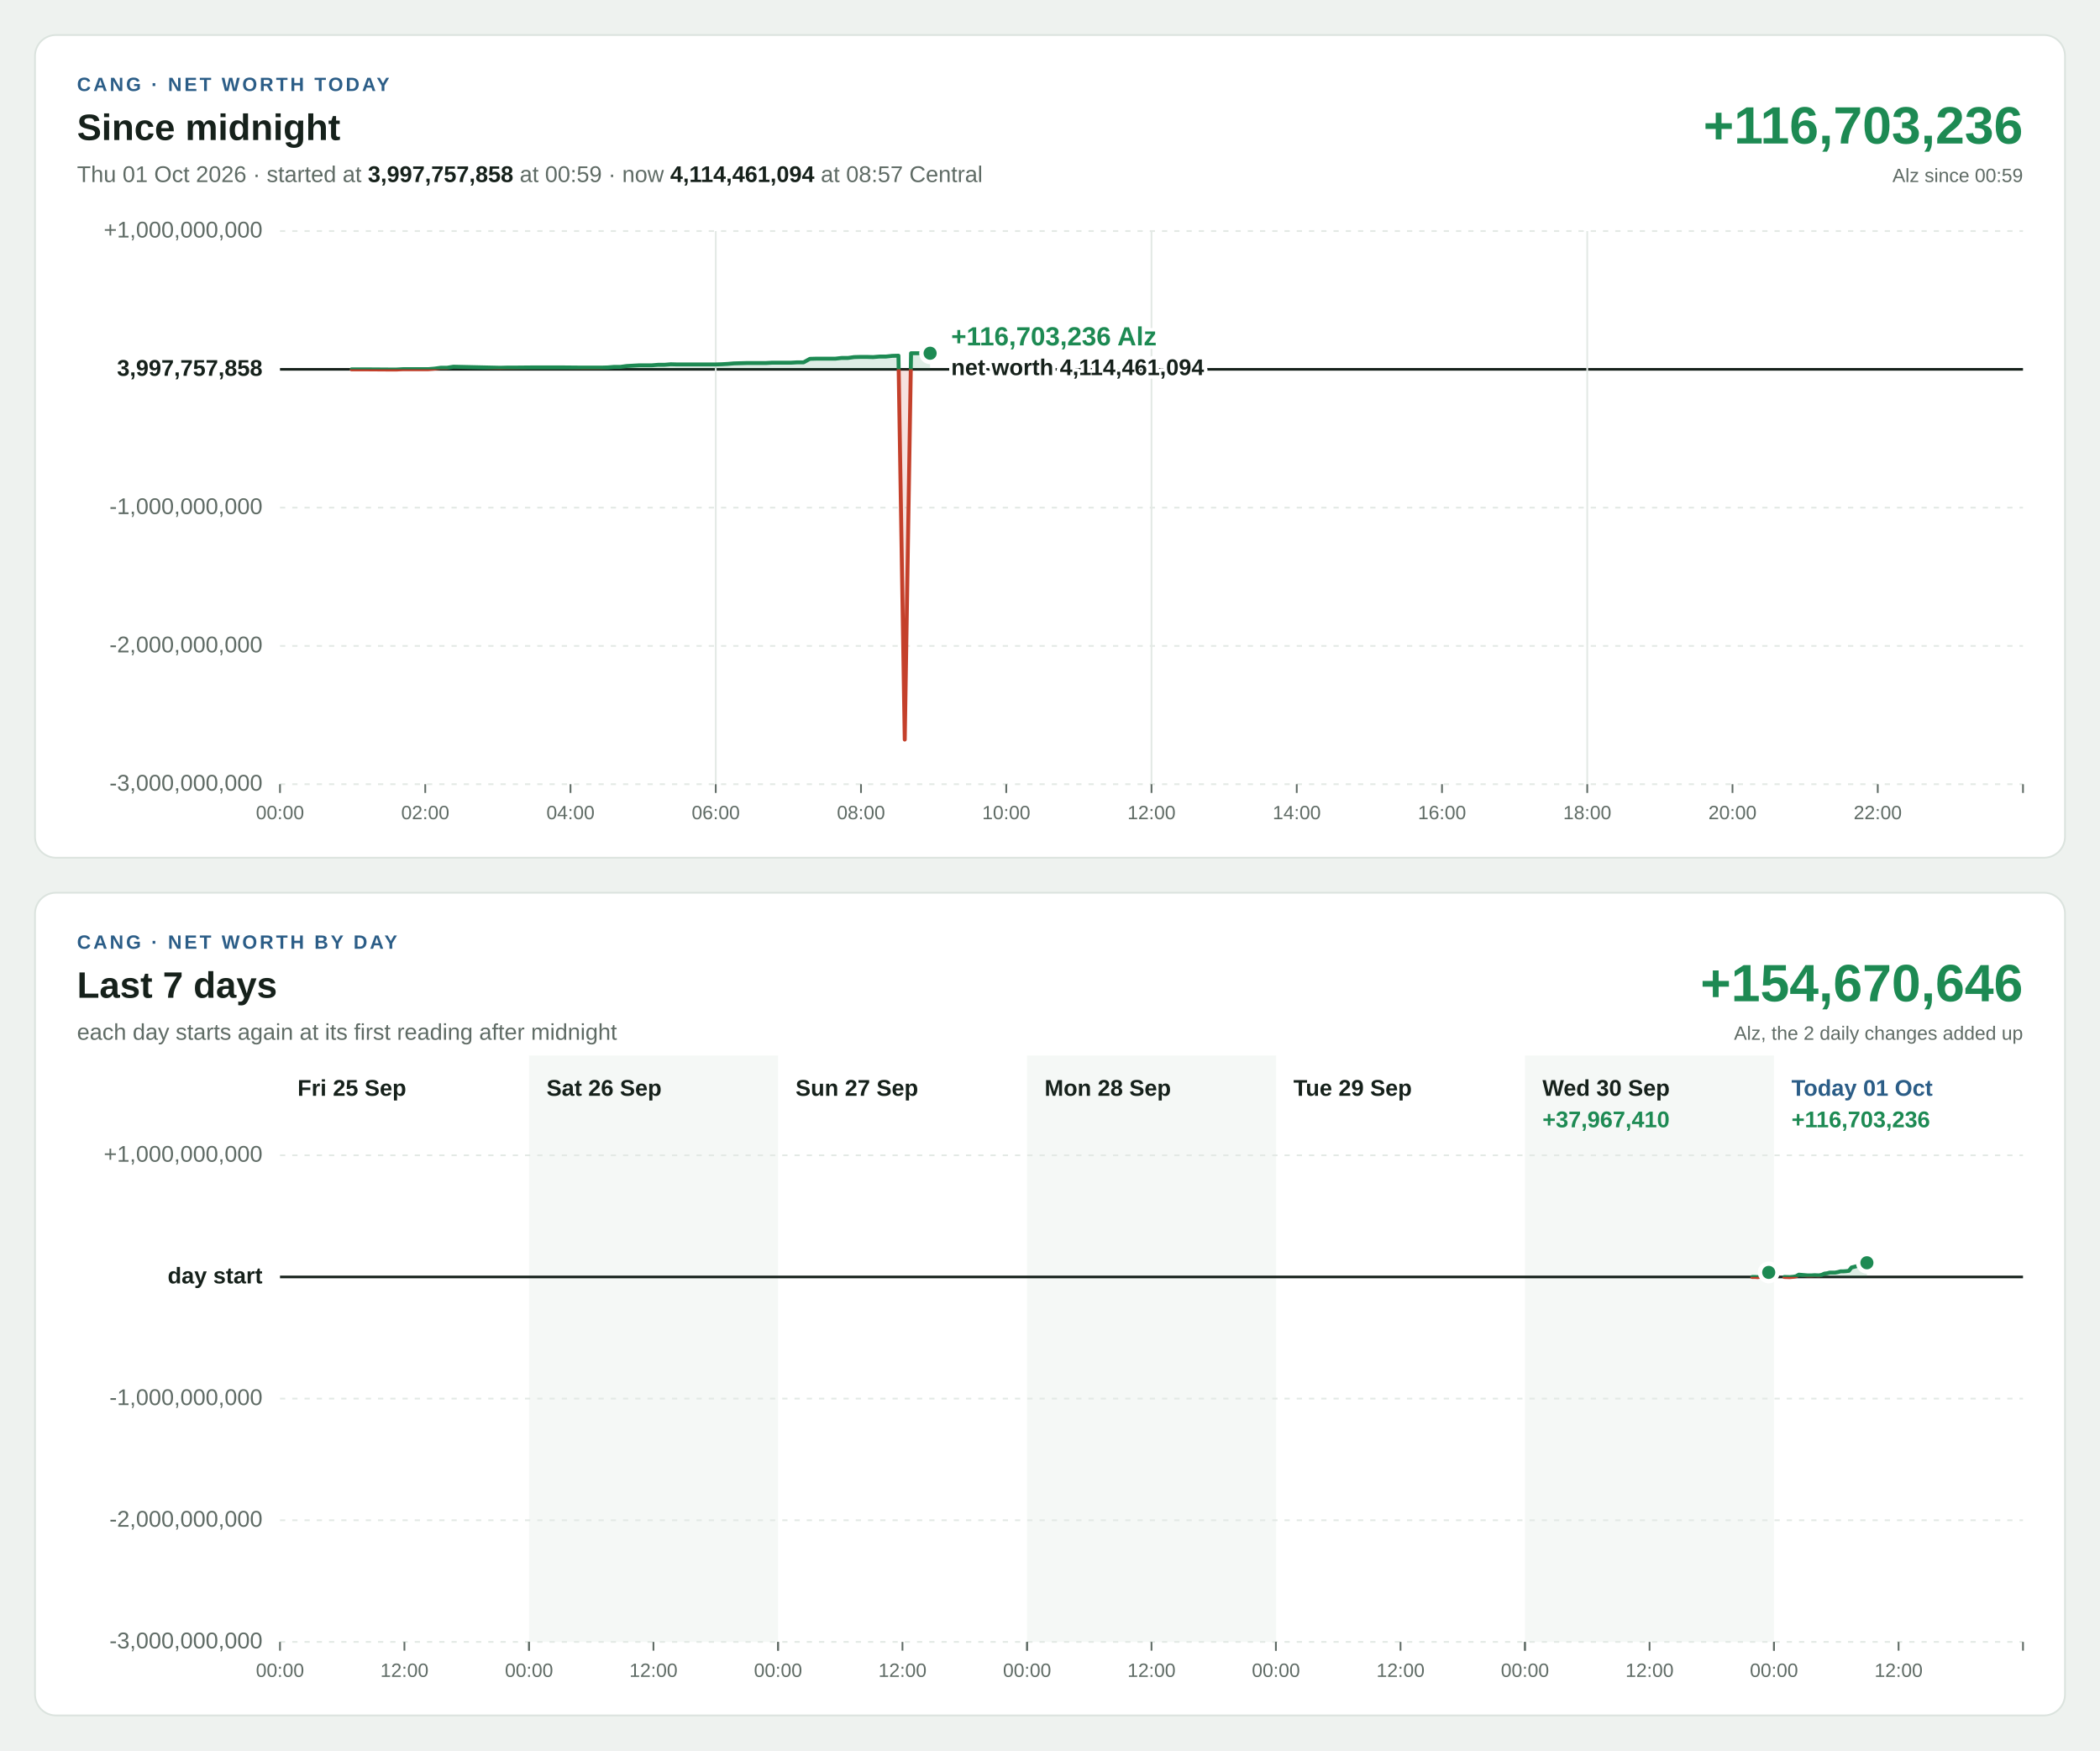
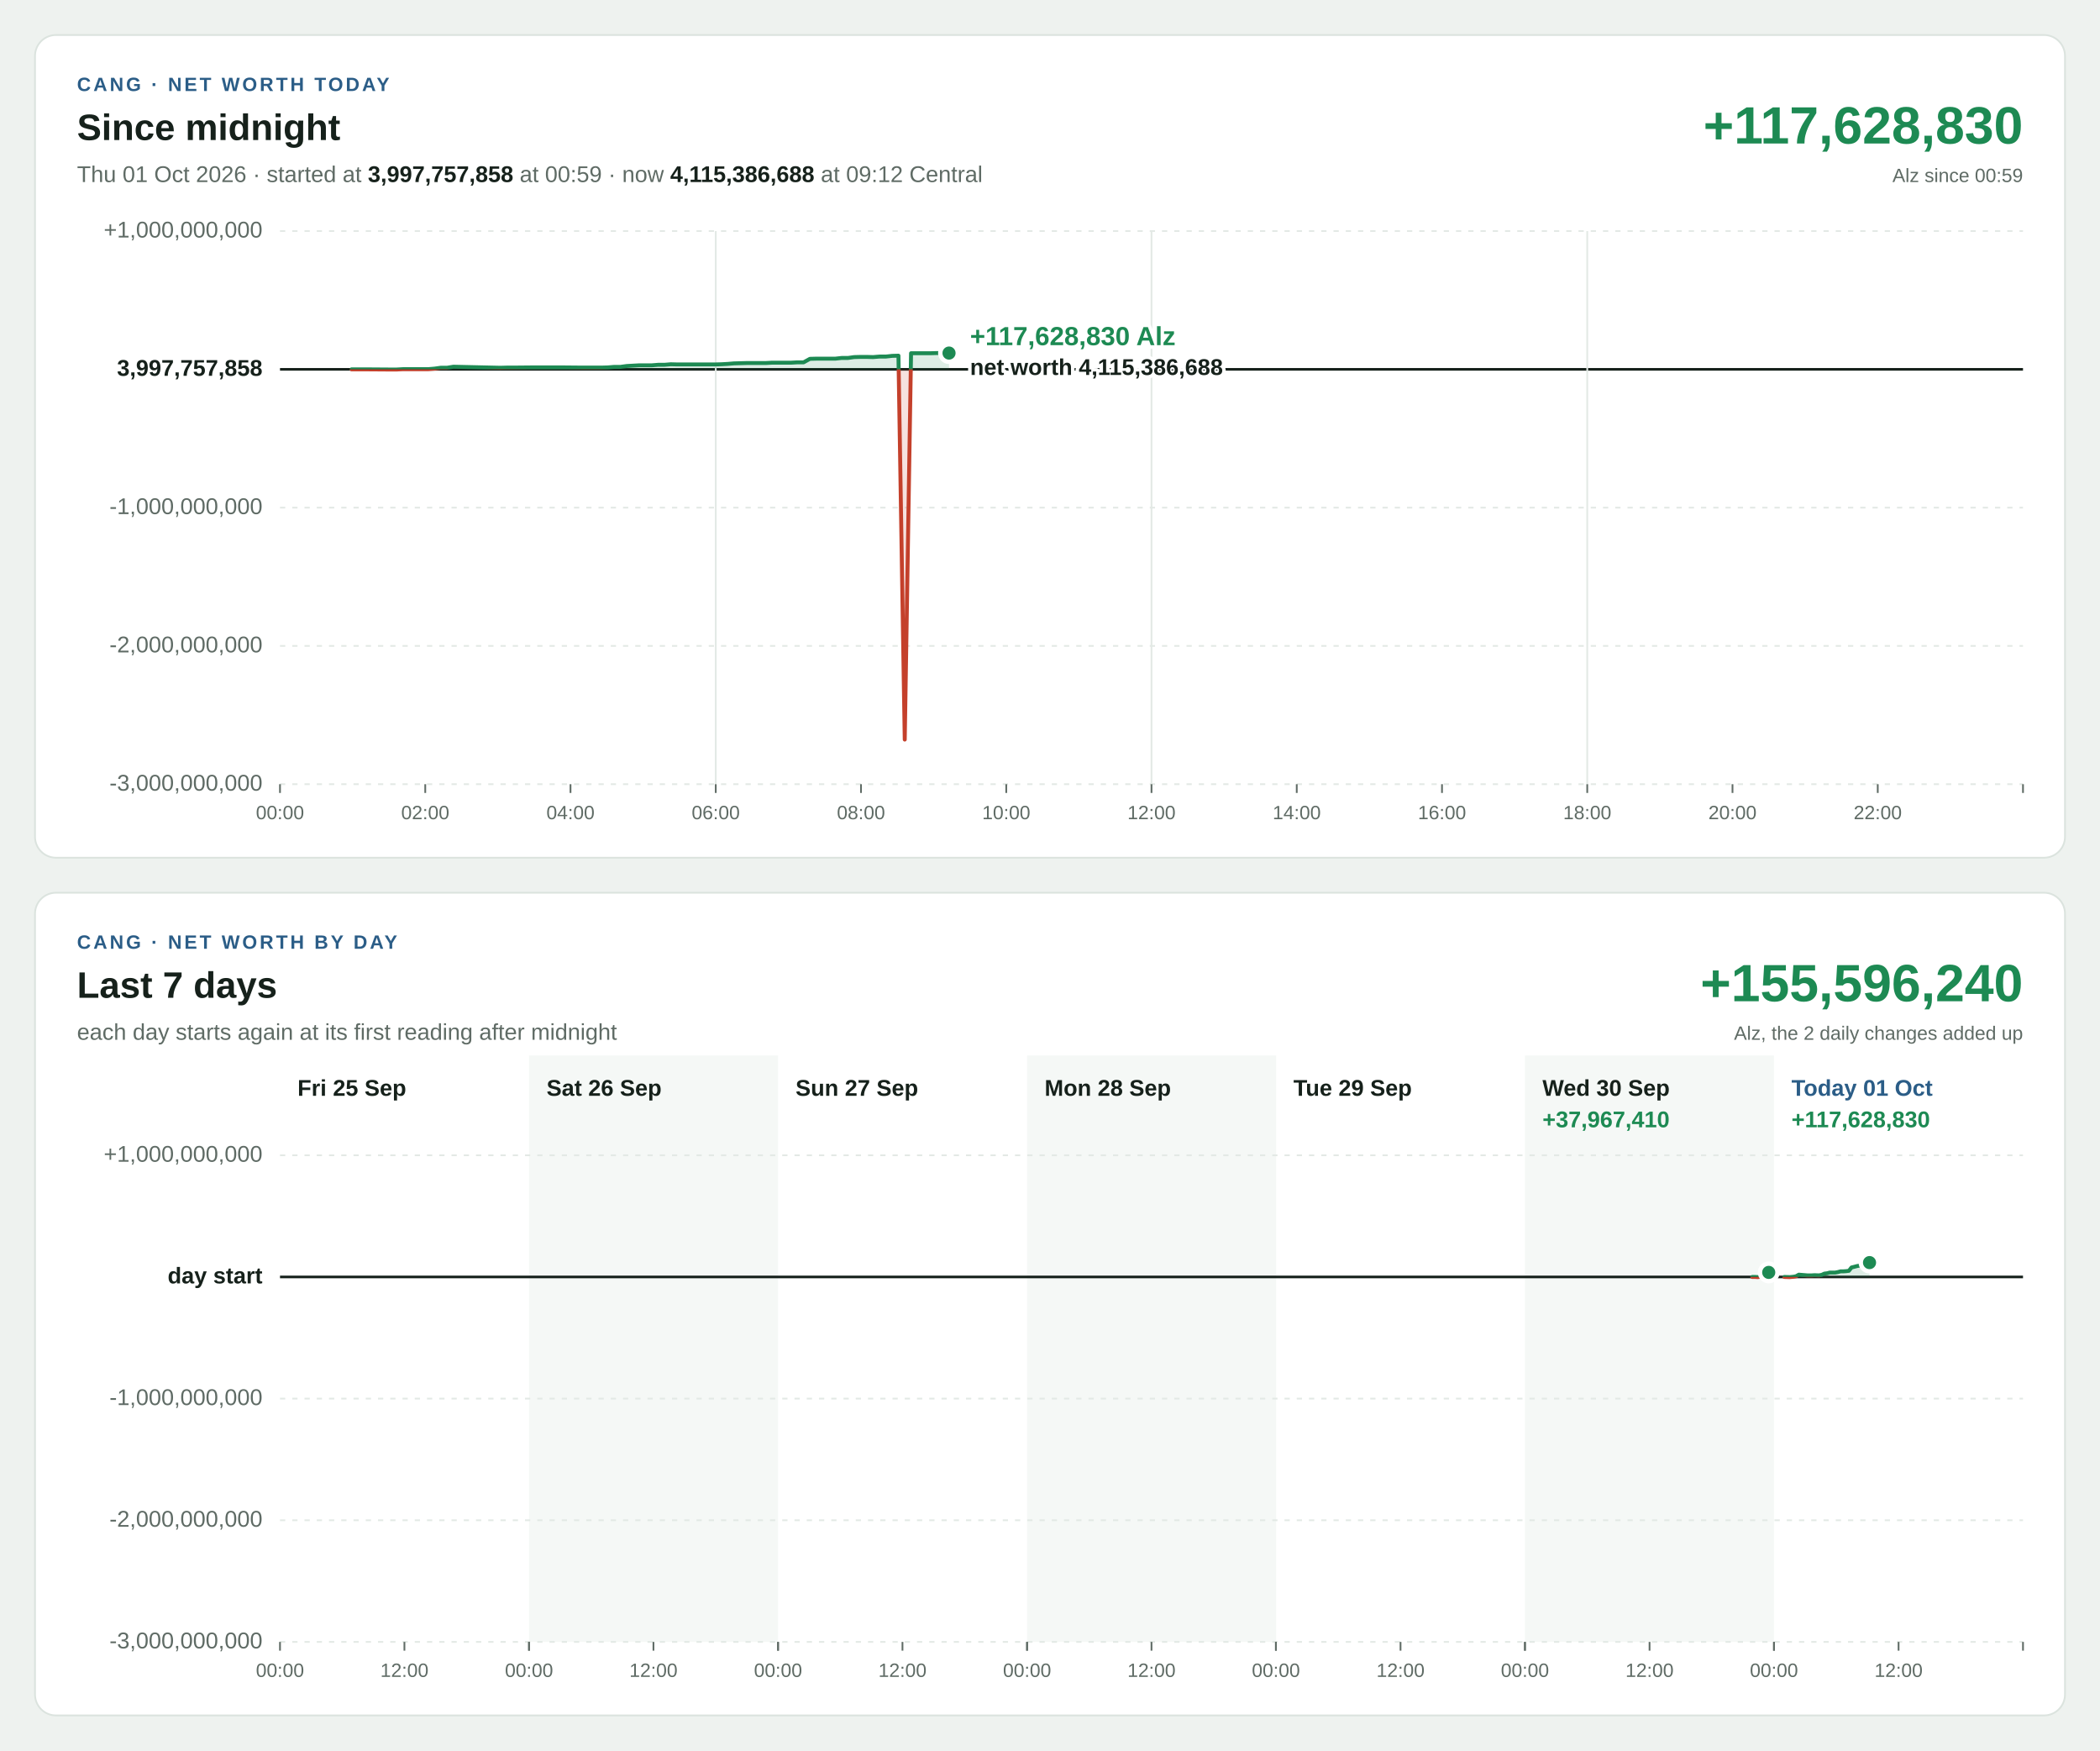
<svg xmlns="http://www.w3.org/2000/svg" width="1200" height="1000" viewBox="0 0 1200 1000" font-family="Segoe UI, Helvetica Neue, Arial, sans-serif" font-size="13" style="font-variant-numeric: tabular-nums">
  <rect width="1200" height="1000" fill="#eef2ef" />
  <g transform="translate(20,20)">
    <rect width="1160" height="470" rx="12" fill="#ffffff" stroke="#dbe3de" />
    <text x="24" y="32" font-size="11" font-weight="700" letter-spacing="1.4" fill="#2b5d87">CANG · NET WORTH TODAY</text>
    <text x="24" y="60" font-size="21" font-weight="700" fill="#16211b">Since midnight</text>
-     <text x="24" y="84" fill="#5f6b65">Thu 01 Oct 2026 · started at <tspan font-weight="700" fill="#16211b">3,997,757,858</tspan> at 00:59 · now <tspan font-weight="700" fill="#16211b">4,114,461,094</tspan> at 08:57 Central</text>
-     <text x="1136" y="62" font-size="30" font-weight="700" text-anchor="end" fill="#1d8a53">+116,703,236</text>
+     <text x="24" y="84" fill="#5f6b65">Thu 01 Oct 2026 · started at <tspan font-weight="700" fill="#16211b">3,997,757,858</tspan> at 00:59 · now <tspan font-weight="700" fill="#16211b">4,115,386,688</tspan> at 09:12 Central</text>
+     <text x="1136" y="62" font-size="30" font-weight="700" text-anchor="end" fill="#1d8a53">+117,628,830</text>
    <text x="1136" y="84" font-size="11" text-anchor="end" fill="#5f6b65">Alz since 00:59</text>
    <line x1="140" x2="1136" y1="428.0" y2="428.0" stroke="#e3e9e5" stroke-width="1" stroke-dasharray="3 4" />
    <text x="130" y="428.0" text-anchor="end" dominant-baseline="middle" font-weight="400" fill="#5f6b65">-3,000,000,000</text>
    <line x1="140" x2="1136" y1="349.0" y2="349.0" stroke="#e3e9e5" stroke-width="1" stroke-dasharray="3 4" />
    <text x="130" y="349.0" text-anchor="end" dominant-baseline="middle" font-weight="400" fill="#5f6b65">-2,000,000,000</text>
    <line x1="140" x2="1136" y1="270.0" y2="270.0" stroke="#e3e9e5" stroke-width="1" stroke-dasharray="3 4" />
    <text x="130" y="270.0" text-anchor="end" dominant-baseline="middle" font-weight="400" fill="#5f6b65">-1,000,000,000</text>
    <line x1="140" x2="1136" y1="191.0" y2="191.0" stroke="#16211b" stroke-width="1.5" />
    <text x="130" y="191.0" text-anchor="end" dominant-baseline="middle" font-weight="700" fill="#16211b">3,997,757,858</text>
    <line x1="140" x2="1136" y1="112.0" y2="112.0" stroke="#e3e9e5" stroke-width="1" stroke-dasharray="3 4" />
    <text x="130" y="112.0" text-anchor="end" dominant-baseline="middle" font-weight="400" fill="#5f6b65">+1,000,000,000</text>
    <line x1="140.0" x2="140.0" y1="428" y2="433" stroke="#5f6b65" stroke-width="1" />
    <text x="140.0" y="448" font-size="11" text-anchor="middle" fill="#5f6b65">00:00</text>
    <line x1="223.0" x2="223.0" y1="428" y2="433" stroke="#5f6b65" stroke-width="1" />
    <text x="223.0" y="448" font-size="11" text-anchor="middle" fill="#5f6b65">02:00</text>
    <line x1="306.0" x2="306.0" y1="428" y2="433" stroke="#5f6b65" stroke-width="1" />
    <text x="306.0" y="448" font-size="11" text-anchor="middle" fill="#5f6b65">04:00</text>
    <line x1="389.0" x2="389.0" y1="112" y2="428" stroke="#e3e9e5" stroke-width="1" />
    <line x1="389.0" x2="389.0" y1="428" y2="433" stroke="#5f6b65" stroke-width="1" />
    <text x="389.0" y="448" font-size="11" text-anchor="middle" fill="#5f6b65">06:00</text>
    <line x1="472.0" x2="472.0" y1="428" y2="433" stroke="#5f6b65" stroke-width="1" />
    <text x="472.0" y="448" font-size="11" text-anchor="middle" fill="#5f6b65">08:00</text>
    <line x1="555.0" x2="555.0" y1="428" y2="433" stroke="#5f6b65" stroke-width="1" />
    <text x="555.0" y="448" font-size="11" text-anchor="middle" fill="#5f6b65">10:00</text>
    <line x1="638.0" x2="638.0" y1="112" y2="428" stroke="#e3e9e5" stroke-width="1" />
    <line x1="638.0" x2="638.0" y1="428" y2="433" stroke="#5f6b65" stroke-width="1" />
    <text x="638.0" y="448" font-size="11" text-anchor="middle" fill="#5f6b65">12:00</text>
    <line x1="721.0" x2="721.0" y1="428" y2="433" stroke="#5f6b65" stroke-width="1" />
    <text x="721.0" y="448" font-size="11" text-anchor="middle" fill="#5f6b65">14:00</text>
    <line x1="804.0" x2="804.0" y1="428" y2="433" stroke="#5f6b65" stroke-width="1" />
    <text x="804.0" y="448" font-size="11" text-anchor="middle" fill="#5f6b65">16:00</text>
    <line x1="887.0" x2="887.0" y1="112" y2="428" stroke="#e3e9e5" stroke-width="1" />
    <line x1="887.0" x2="887.0" y1="428" y2="433" stroke="#5f6b65" stroke-width="1" />
    <text x="887.0" y="448" font-size="11" text-anchor="middle" fill="#5f6b65">18:00</text>
    <line x1="970.0" x2="970.0" y1="428" y2="433" stroke="#5f6b65" stroke-width="1" />
    <text x="970.0" y="448" font-size="11" text-anchor="middle" fill="#5f6b65">20:00</text>
    <line x1="1053.0" x2="1053.0" y1="428" y2="433" stroke="#5f6b65" stroke-width="1" />
    <text x="1053.0" y="448" font-size="11" text-anchor="middle" fill="#5f6b65">22:00</text>
    <line x1="1136.0" x2="1136.0" y1="428" y2="433" stroke="#5f6b65" stroke-width="1" />
    <defs>
-       <path id="shape-today" d="M180.9 191.0L180.9 191.0L184.6 191.0L188.2 191.0L202.9 191.1L206.6 191.1L210.2 190.9L217.3 190.9L220.9 190.9L224.6 190.9L228.2 190.6L231.8 190.1L235.4 190.1L239.1 189.5L265.9 190.1L269.5 190.0L273.1 190.0L283.9 189.9L287.5 189.9L291.2 189.9L294.8 189.9L298.4 189.9L302.0 189.9L312.9 190.0L316.5 190.0L320.1 190.0L323.7 190.0L327.3 189.9L330.9 189.6L334.5 189.6L338.1 189.1L341.7 188.9L345.3 188.7L348.9 188.7L352.5 188.7L356.1 188.4L359.7 188.4L363.3 188.1L367.0 188.2L370.5 188.2L374.1 188.2L377.8 188.2L381.4 188.2L385.0 188.2L388.6 188.2L392.2 188.1L395.8 187.9L399.4 187.6L403.0 187.5L406.6 187.4L410.3 187.4L413.9 187.4L417.5 187.4L421.1 187.2L424.7 187.2L428.4 187.2L432.0 187.2L435.6 187.0L439.2 187.0L442.8 185.0L446.4 184.9L450.0 184.9L453.6 184.9L457.3 184.9L460.9 184.5L464.5 184.5L468.1 184.0L471.7 183.9L475.3 183.9L478.9 184.0L482.6 183.7L486.2 183.7L489.8 183.3L493.4 183.2L497.0 402.5L500.6 181.8L504.3 181.8L507.9 181.8L511.5 181.8L511.5 191.0Z" />
-       <path id="line-today" d="M180.9 191.0L184.6 191.0L188.2 191.0L202.9 191.1L206.6 191.1L210.2 190.9L217.3 190.9L220.9 190.9L224.6 190.9L228.2 190.6L231.8 190.1L235.4 190.1L239.1 189.5L265.9 190.1L269.5 190.0L273.1 190.0L283.9 189.9L287.5 189.9L291.2 189.9L294.8 189.9L298.4 189.9L302.0 189.9L312.9 190.0L316.5 190.0L320.1 190.0L323.7 190.0L327.3 189.9L330.9 189.6L334.5 189.6L338.1 189.1L341.7 188.9L345.3 188.7L348.9 188.7L352.5 188.7L356.1 188.4L359.7 188.4L363.3 188.1L367.0 188.2L370.5 188.2L374.1 188.2L377.8 188.2L381.4 188.2L385.0 188.2L388.6 188.2L392.2 188.1L395.8 187.9L399.4 187.6L403.0 187.5L406.6 187.4L410.3 187.4L413.9 187.4L417.5 187.4L421.1 187.2L424.7 187.2L428.4 187.2L432.0 187.2L435.6 187.0L439.2 187.0L442.8 185.0L446.4 184.9L450.0 184.9L453.6 184.9L457.3 184.9L460.9 184.5L464.5 184.5L468.1 184.0L471.7 183.9L475.3 183.9L478.9 184.0L482.6 183.7L486.2 183.7L489.8 183.3L493.4 183.2L497.0 402.5L500.6 181.8L504.3 181.8L507.9 181.8L511.5 181.8" />
+       <path id="shape-today" d="M180.9 191.0L180.9 191.0L184.6 191.0L188.2 191.0L202.9 191.1L206.6 191.1L210.2 190.9L217.3 190.9L220.9 190.9L224.6 190.9L228.2 190.6L231.8 190.1L235.4 190.1L239.1 189.5L265.9 190.1L269.5 190.0L273.1 190.0L283.9 189.9L287.5 189.9L291.2 189.9L294.8 189.9L298.4 189.9L302.0 189.9L312.9 190.0L316.5 190.0L320.1 190.0L323.7 190.0L327.3 189.9L330.9 189.6L334.5 189.6L338.1 189.1L341.7 188.9L345.3 188.7L348.9 188.7L352.5 188.7L356.1 188.4L359.7 188.4L363.3 188.1L367.0 188.2L370.5 188.2L374.1 188.2L377.8 188.2L381.4 188.2L385.0 188.2L388.6 188.2L392.2 188.1L395.8 187.9L399.4 187.6L403.0 187.5L406.6 187.4L410.3 187.4L413.9 187.4L417.5 187.4L421.1 187.2L424.7 187.2L428.4 187.2L432.0 187.2L435.6 187.0L439.2 187.0L442.8 185.0L446.4 184.9L450.0 184.9L453.6 184.9L457.3 184.9L460.9 184.5L464.5 184.5L468.1 184.0L471.7 183.9L475.3 183.9L478.9 184.0L482.6 183.7L486.2 183.7L489.8 183.3L493.4 183.2L497.0 402.5L500.6 181.8L504.3 181.8L507.9 181.8L511.5 181.8L515.1 181.7L518.7 181.7L522.3 181.7L522.3 191.0Z" />
+       <path id="line-today" d="M180.9 191.0L184.6 191.0L188.2 191.0L202.9 191.1L206.6 191.1L210.2 190.9L217.3 190.9L220.9 190.9L224.6 190.9L228.2 190.6L231.8 190.1L235.4 190.1L239.1 189.5L265.9 190.1L269.5 190.0L273.1 190.0L283.9 189.9L287.5 189.9L291.2 189.9L294.8 189.9L298.4 189.9L302.0 189.9L312.9 190.0L316.5 190.0L320.1 190.0L323.7 190.0L327.3 189.9L330.9 189.6L334.5 189.6L338.1 189.1L341.7 188.9L345.3 188.7L348.9 188.7L352.5 188.7L356.1 188.4L359.7 188.4L363.3 188.1L367.0 188.2L370.5 188.2L374.1 188.2L377.8 188.2L381.4 188.2L385.0 188.2L388.6 188.2L392.2 188.1L395.8 187.9L399.4 187.6L403.0 187.5L406.6 187.4L410.3 187.4L413.9 187.4L417.5 187.4L421.1 187.2L424.7 187.2L428.4 187.2L432.0 187.2L435.6 187.0L439.2 187.0L442.8 185.0L446.4 184.9L450.0 184.9L453.6 184.9L457.3 184.9L460.9 184.5L464.5 184.5L468.1 184.0L471.7 183.9L475.3 183.9L478.9 184.0L482.6 183.7L486.2 183.7L489.8 183.3L493.4 183.2L497.0 402.5L500.6 181.8L504.3 181.8L507.9 181.8L511.5 181.8L515.1 181.7L518.7 181.7L522.3 181.7" />
      <clipPath id="up-today">
        <rect x="140" y="112" width="996" height="79.0" />
      </clipPath>
      <clipPath id="down-today">
        <rect x="140" y="191.0" width="996" height="237.0" />
      </clipPath>
    </defs>
    <use href="#shape-today" fill="#1d8a53" fill-opacity="0.15" clip-path="url(#up-today)" />
    <use href="#line-today" fill="none" stroke="#1d8a53" stroke-width="2.25" stroke-linejoin="round" stroke-linecap="round" clip-path="url(#up-today)" />
    <use href="#shape-today" fill="#c4402b" fill-opacity="0.15" clip-path="url(#down-today)" />
    <use href="#line-today" fill="none" stroke="#c4402b" stroke-width="2.25" stroke-linejoin="round" stroke-linecap="round" clip-path="url(#down-today)" />
-     <circle cx="511.5" cy="181.8" r="5" fill="#1d8a53" stroke="#ffffff" stroke-width="2.5" />
-     <text x="523.5" y="177.3" text-anchor="start" font-size="15" font-weight="700" fill="#1d8a53" stroke="#ffffff" stroke-width="4" stroke-linejoin="round" paint-order="stroke">+116,703,236 Alz</text>
-     <text x="523.5" y="194.3" text-anchor="start" font-size="13" font-weight="600" fill="#16211b" stroke="#ffffff" stroke-width="4" stroke-linejoin="round" paint-order="stroke">net worth 4,114,461,094</text>
+     <circle cx="522.3" cy="181.7" r="5" fill="#1d8a53" stroke="#ffffff" stroke-width="2.5" />
+     <text x="534.3" y="177.2" text-anchor="start" font-size="15" font-weight="700" fill="#1d8a53" stroke="#ffffff" stroke-width="4" stroke-linejoin="round" paint-order="stroke">+117,628,830 Alz</text>
+     <text x="534.3" y="194.2" text-anchor="start" font-size="13" font-weight="600" fill="#16211b" stroke="#ffffff" stroke-width="4" stroke-linejoin="round" paint-order="stroke">net worth 4,115,386,688</text>
  </g>
  <g transform="translate(20,510)">
    <rect width="1160" height="470" rx="12" fill="#ffffff" stroke="#dbe3de" />
    <text x="24" y="32" font-size="11" font-weight="700" letter-spacing="1.4" fill="#2b5d87">CANG · NET WORTH BY DAY</text>
    <text x="24" y="60" font-size="21" font-weight="700" fill="#16211b">Last 7 days</text>
    <text x="24" y="84" fill="#5f6b65">each day starts again at its first reading after midnight</text>
-     <text x="1136" y="62" font-size="30" font-weight="700" text-anchor="end" fill="#1d8a53">+154,670,646</text>
+     <text x="1136" y="62" font-size="30" font-weight="700" text-anchor="end" fill="#1d8a53">+155,596,240</text>
    <text x="1136" y="84" font-size="11" text-anchor="end" fill="#5f6b65">Alz, the 2 daily changes added up</text>
    <rect x="282.3" y="93" width="142.3" height="335" fill="#f5f8f6" />
    <rect x="566.9" y="93" width="142.3" height="335" fill="#f5f8f6" />
    <rect x="851.4" y="93" width="142.3" height="335" fill="#f5f8f6" />
    <line x1="140" x2="1136" y1="428.0" y2="428.0" stroke="#e3e9e5" stroke-width="1" stroke-dasharray="3 4" />
    <text x="130" y="428.0" text-anchor="end" dominant-baseline="middle" font-weight="400" fill="#5f6b65">-3,000,000,000</text>
    <line x1="140" x2="1136" y1="358.5" y2="358.5" stroke="#e3e9e5" stroke-width="1" stroke-dasharray="3 4" />
    <text x="130" y="358.5" text-anchor="end" dominant-baseline="middle" font-weight="400" fill="#5f6b65">-2,000,000,000</text>
    <line x1="140" x2="1136" y1="289.0" y2="289.0" stroke="#e3e9e5" stroke-width="1" stroke-dasharray="3 4" />
    <text x="130" y="289.0" text-anchor="end" dominant-baseline="middle" font-weight="400" fill="#5f6b65">-1,000,000,000</text>
    <line x1="140" x2="1136" y1="219.5" y2="219.5" stroke="#16211b" stroke-width="1.5" />
    <text x="130" y="219.5" text-anchor="end" dominant-baseline="middle" font-weight="700" fill="#16211b">day start</text>
    <line x1="140" x2="1136" y1="150.0" y2="150.0" stroke="#e3e9e5" stroke-width="1" stroke-dasharray="3 4" />
    <text x="130" y="150.0" text-anchor="end" dominant-baseline="middle" font-weight="400" fill="#5f6b65">+1,000,000,000</text>
    <text x="150.0" y="116" font-weight="700" fill="#16211b">Fri 25 Sep</text>
    <line x1="140.0" x2="140.0" y1="428" y2="433" stroke="#5f6b65" stroke-width="1" />
    <text x="140.0" y="448" font-size="11" text-anchor="middle" fill="#5f6b65">00:00</text>
    <line x1="211.1" x2="211.1" y1="428" y2="433" stroke="#5f6b65" stroke-width="1" />
    <text x="211.1" y="448" font-size="11" text-anchor="middle" fill="#5f6b65">12:00</text>
    <line x1="282.3" x2="282.3" y1="428" y2="433" stroke="#5f6b65" stroke-width="1" />
    <text x="292.3" y="116" font-weight="700" fill="#16211b">Sat 26 Sep</text>
    <line x1="282.3" x2="282.3" y1="428" y2="433" stroke="#5f6b65" stroke-width="1" />
    <text x="282.3" y="448" font-size="11" text-anchor="middle" fill="#5f6b65">00:00</text>
    <line x1="353.4" x2="353.4" y1="428" y2="433" stroke="#5f6b65" stroke-width="1" />
    <text x="353.4" y="448" font-size="11" text-anchor="middle" fill="#5f6b65">12:00</text>
    <line x1="424.6" x2="424.6" y1="428" y2="433" stroke="#5f6b65" stroke-width="1" />
    <text x="434.6" y="116" font-weight="700" fill="#16211b">Sun 27 Sep</text>
    <line x1="424.6" x2="424.6" y1="428" y2="433" stroke="#5f6b65" stroke-width="1" />
    <text x="424.6" y="448" font-size="11" text-anchor="middle" fill="#5f6b65">00:00</text>
    <line x1="495.7" x2="495.7" y1="428" y2="433" stroke="#5f6b65" stroke-width="1" />
    <text x="495.7" y="448" font-size="11" text-anchor="middle" fill="#5f6b65">12:00</text>
    <line x1="566.9" x2="566.9" y1="428" y2="433" stroke="#5f6b65" stroke-width="1" />
    <text x="576.9" y="116" font-weight="700" fill="#16211b">Mon 28 Sep</text>
    <line x1="566.9" x2="566.9" y1="428" y2="433" stroke="#5f6b65" stroke-width="1" />
    <text x="566.9" y="448" font-size="11" text-anchor="middle" fill="#5f6b65">00:00</text>
    <line x1="638.0" x2="638.0" y1="428" y2="433" stroke="#5f6b65" stroke-width="1" />
    <text x="638.0" y="448" font-size="11" text-anchor="middle" fill="#5f6b65">12:00</text>
    <line x1="709.1" x2="709.1" y1="428" y2="433" stroke="#5f6b65" stroke-width="1" />
    <text x="719.1" y="116" font-weight="700" fill="#16211b">Tue 29 Sep</text>
    <line x1="709.1" x2="709.1" y1="428" y2="433" stroke="#5f6b65" stroke-width="1" />
    <text x="709.1" y="448" font-size="11" text-anchor="middle" fill="#5f6b65">00:00</text>
    <line x1="780.3" x2="780.3" y1="428" y2="433" stroke="#5f6b65" stroke-width="1" />
    <text x="780.3" y="448" font-size="11" text-anchor="middle" fill="#5f6b65">12:00</text>
    <line x1="851.4" x2="851.4" y1="428" y2="433" stroke="#5f6b65" stroke-width="1" />
    <text x="861.4" y="116" font-weight="700" fill="#16211b">Wed 30 Sep</text>
    <line x1="851.4" x2="851.4" y1="428" y2="433" stroke="#5f6b65" stroke-width="1" />
    <text x="851.4" y="448" font-size="11" text-anchor="middle" fill="#5f6b65">00:00</text>
    <line x1="922.6" x2="922.6" y1="428" y2="433" stroke="#5f6b65" stroke-width="1" />
    <text x="922.6" y="448" font-size="11" text-anchor="middle" fill="#5f6b65">12:00</text>
    <line x1="993.7" x2="993.7" y1="428" y2="433" stroke="#5f6b65" stroke-width="1" />
    <text x="861.4" y="134" font-weight="700" fill="#1d8a53">+37,967,410</text>
    <defs>
      <path id="shape-day5" d="M981.3 219.5L981.3 219.5L982.9 219.5L984.4 219.6L986.0 219.4L987.5 219.4L989.1 218.4L990.7 216.9L990.7 219.5Z" />
      <path id="line-day5" d="M981.3 219.5L982.9 219.5L984.4 219.6L986.0 219.4L987.5 219.4L989.1 218.4L990.7 216.9" />
      <clipPath id="up-day5">
        <rect x="140" y="150" width="996" height="69.5" />
      </clipPath>
      <clipPath id="down-day5">
        <rect x="140" y="219.5" width="996" height="208.5" />
      </clipPath>
    </defs>
    <use href="#shape-day5" fill="#1d8a53" fill-opacity="0.15" clip-path="url(#up-day5)" />
    <use href="#line-day5" fill="none" stroke="#1d8a53" stroke-width="2.25" stroke-linejoin="round" stroke-linecap="round" clip-path="url(#up-day5)" />
    <use href="#shape-day5" fill="#c4402b" fill-opacity="0.15" clip-path="url(#down-day5)" />
    <use href="#line-day5" fill="none" stroke="#c4402b" stroke-width="2.25" stroke-linejoin="round" stroke-linecap="round" clip-path="url(#down-day5)" />
    <circle cx="990.7" cy="216.9" r="5" fill="#1d8a53" stroke="#ffffff" stroke-width="2.5" />
    <text x="1003.7" y="116" font-weight="700" fill="#2b5d87">Today 01 Oct</text>
    <line x1="993.7" x2="993.7" y1="428" y2="433" stroke="#5f6b65" stroke-width="1" />
    <text x="993.7" y="448" font-size="11" text-anchor="middle" fill="#5f6b65">00:00</text>
    <line x1="1064.9" x2="1064.9" y1="428" y2="433" stroke="#5f6b65" stroke-width="1" />
    <text x="1064.9" y="448" font-size="11" text-anchor="middle" fill="#5f6b65">12:00</text>
    <line x1="1136.0" x2="1136.0" y1="428" y2="433" stroke="#5f6b65" stroke-width="1" />
-     <text x="1003.7" y="134" font-weight="700" fill="#1d8a53">+116,703,236</text>
+     <text x="1003.7" y="134" font-weight="700" fill="#1d8a53">+117,628,830</text>
    <defs>
-       <path id="shape-day6" d="M999.6 219.5L999.6 219.5L1002.7 219.6L1004.8 219.4L1006.3 219.1L1007.9 218.2L1012.7 218.6L1015.3 218.6L1016.9 218.5L1019.4 218.6L1021.0 218.3L1022.5 217.6L1024.1 217.4L1025.6 217.0L1027.2 217.0L1028.7 217.0L1030.3 216.7L1031.8 216.3L1033.4 216.3L1034.9 216.2L1036.5 216.0L1038.0 214.1L1039.6 213.7L1041.1 213.3L1042.7 213.0L1044.2 212.6L1045.8 211.4L1046.8 211.4L1046.8 219.5Z" />
-       <path id="line-day6" d="M999.6 219.5L1002.7 219.6L1004.8 219.4L1006.3 219.1L1007.9 218.2L1012.7 218.6L1015.3 218.6L1016.9 218.5L1019.4 218.6L1021.0 218.3L1022.5 217.6L1024.1 217.4L1025.6 217.0L1027.2 217.0L1028.7 217.0L1030.3 216.7L1031.8 216.3L1033.4 216.3L1034.9 216.2L1036.5 216.0L1038.0 214.1L1039.6 213.7L1041.1 213.3L1042.7 213.0L1044.2 212.6L1045.8 211.4L1046.8 211.4" />
+       <path id="shape-day6" d="M999.6 219.5L999.6 219.5L1002.7 219.6L1004.8 219.4L1006.3 219.1L1007.9 218.2L1012.7 218.6L1015.3 218.6L1016.9 218.5L1019.4 218.6L1021.0 218.3L1022.5 217.6L1024.1 217.4L1025.6 217.0L1027.2 217.0L1028.7 217.0L1030.3 216.7L1031.8 216.3L1033.4 216.3L1034.9 216.2L1036.5 216.0L1038.0 214.1L1039.6 213.7L1041.1 213.3L1042.7 213.0L1044.2 212.6L1045.8 211.4L1047.3 211.3L1048.3 211.3L1048.3 219.5Z" />
+       <path id="line-day6" d="M999.6 219.5L1002.7 219.6L1004.8 219.4L1006.3 219.1L1007.9 218.2L1012.7 218.6L1015.3 218.6L1016.9 218.5L1019.4 218.6L1021.0 218.3L1022.5 217.6L1024.1 217.4L1025.6 217.0L1027.2 217.0L1028.7 217.0L1030.3 216.7L1031.8 216.3L1033.4 216.3L1034.9 216.2L1036.5 216.0L1038.0 214.1L1039.6 213.7L1041.1 213.3L1042.7 213.0L1044.2 212.6L1045.8 211.4L1047.3 211.3L1048.3 211.3" />
      <clipPath id="up-day6">
        <rect x="140" y="150" width="996" height="69.5" />
      </clipPath>
      <clipPath id="down-day6">
        <rect x="140" y="219.5" width="996" height="208.5" />
      </clipPath>
    </defs>
    <use href="#shape-day6" fill="#1d8a53" fill-opacity="0.15" clip-path="url(#up-day6)" />
    <use href="#line-day6" fill="none" stroke="#1d8a53" stroke-width="2.25" stroke-linejoin="round" stroke-linecap="round" clip-path="url(#up-day6)" />
    <use href="#shape-day6" fill="#c4402b" fill-opacity="0.15" clip-path="url(#down-day6)" />
    <use href="#line-day6" fill="none" stroke="#c4402b" stroke-width="2.25" stroke-linejoin="round" stroke-linecap="round" clip-path="url(#down-day6)" />
-     <circle cx="1046.8" cy="211.4" r="5" fill="#1d8a53" stroke="#ffffff" stroke-width="2.5" />
+     <circle cx="1048.3" cy="211.3" r="5" fill="#1d8a53" stroke="#ffffff" stroke-width="2.5" />
  </g>
</svg>
